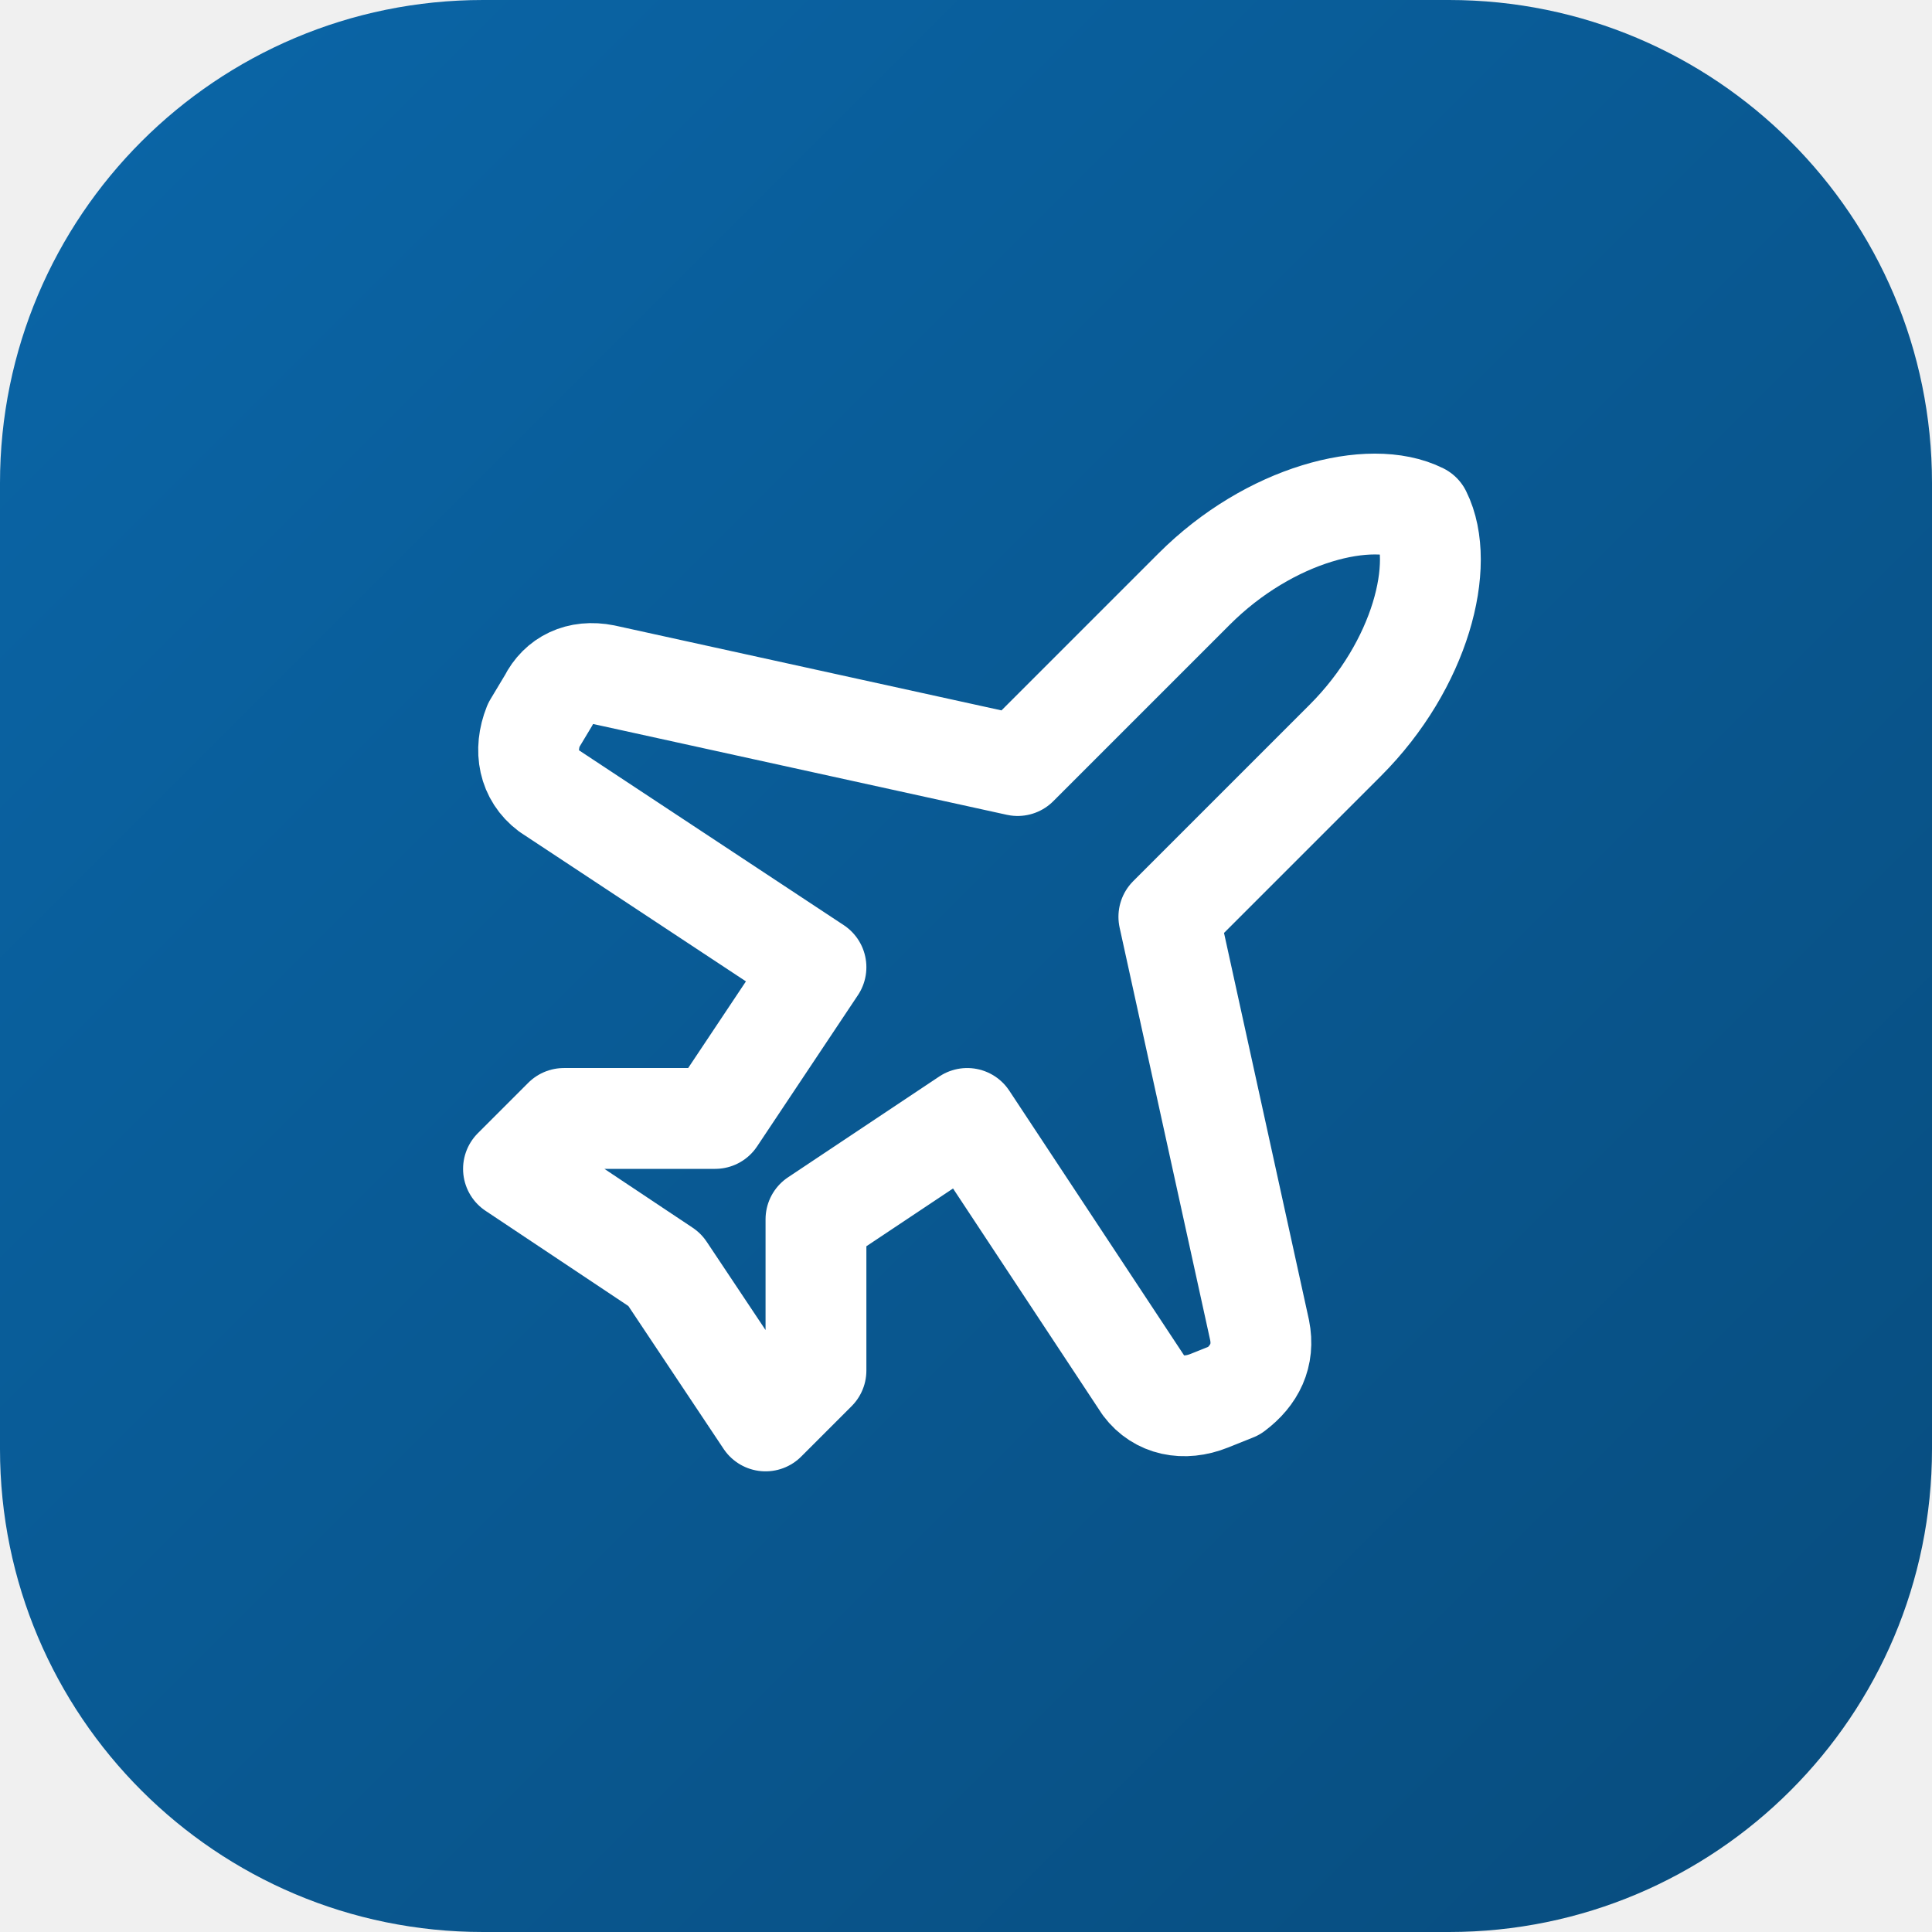
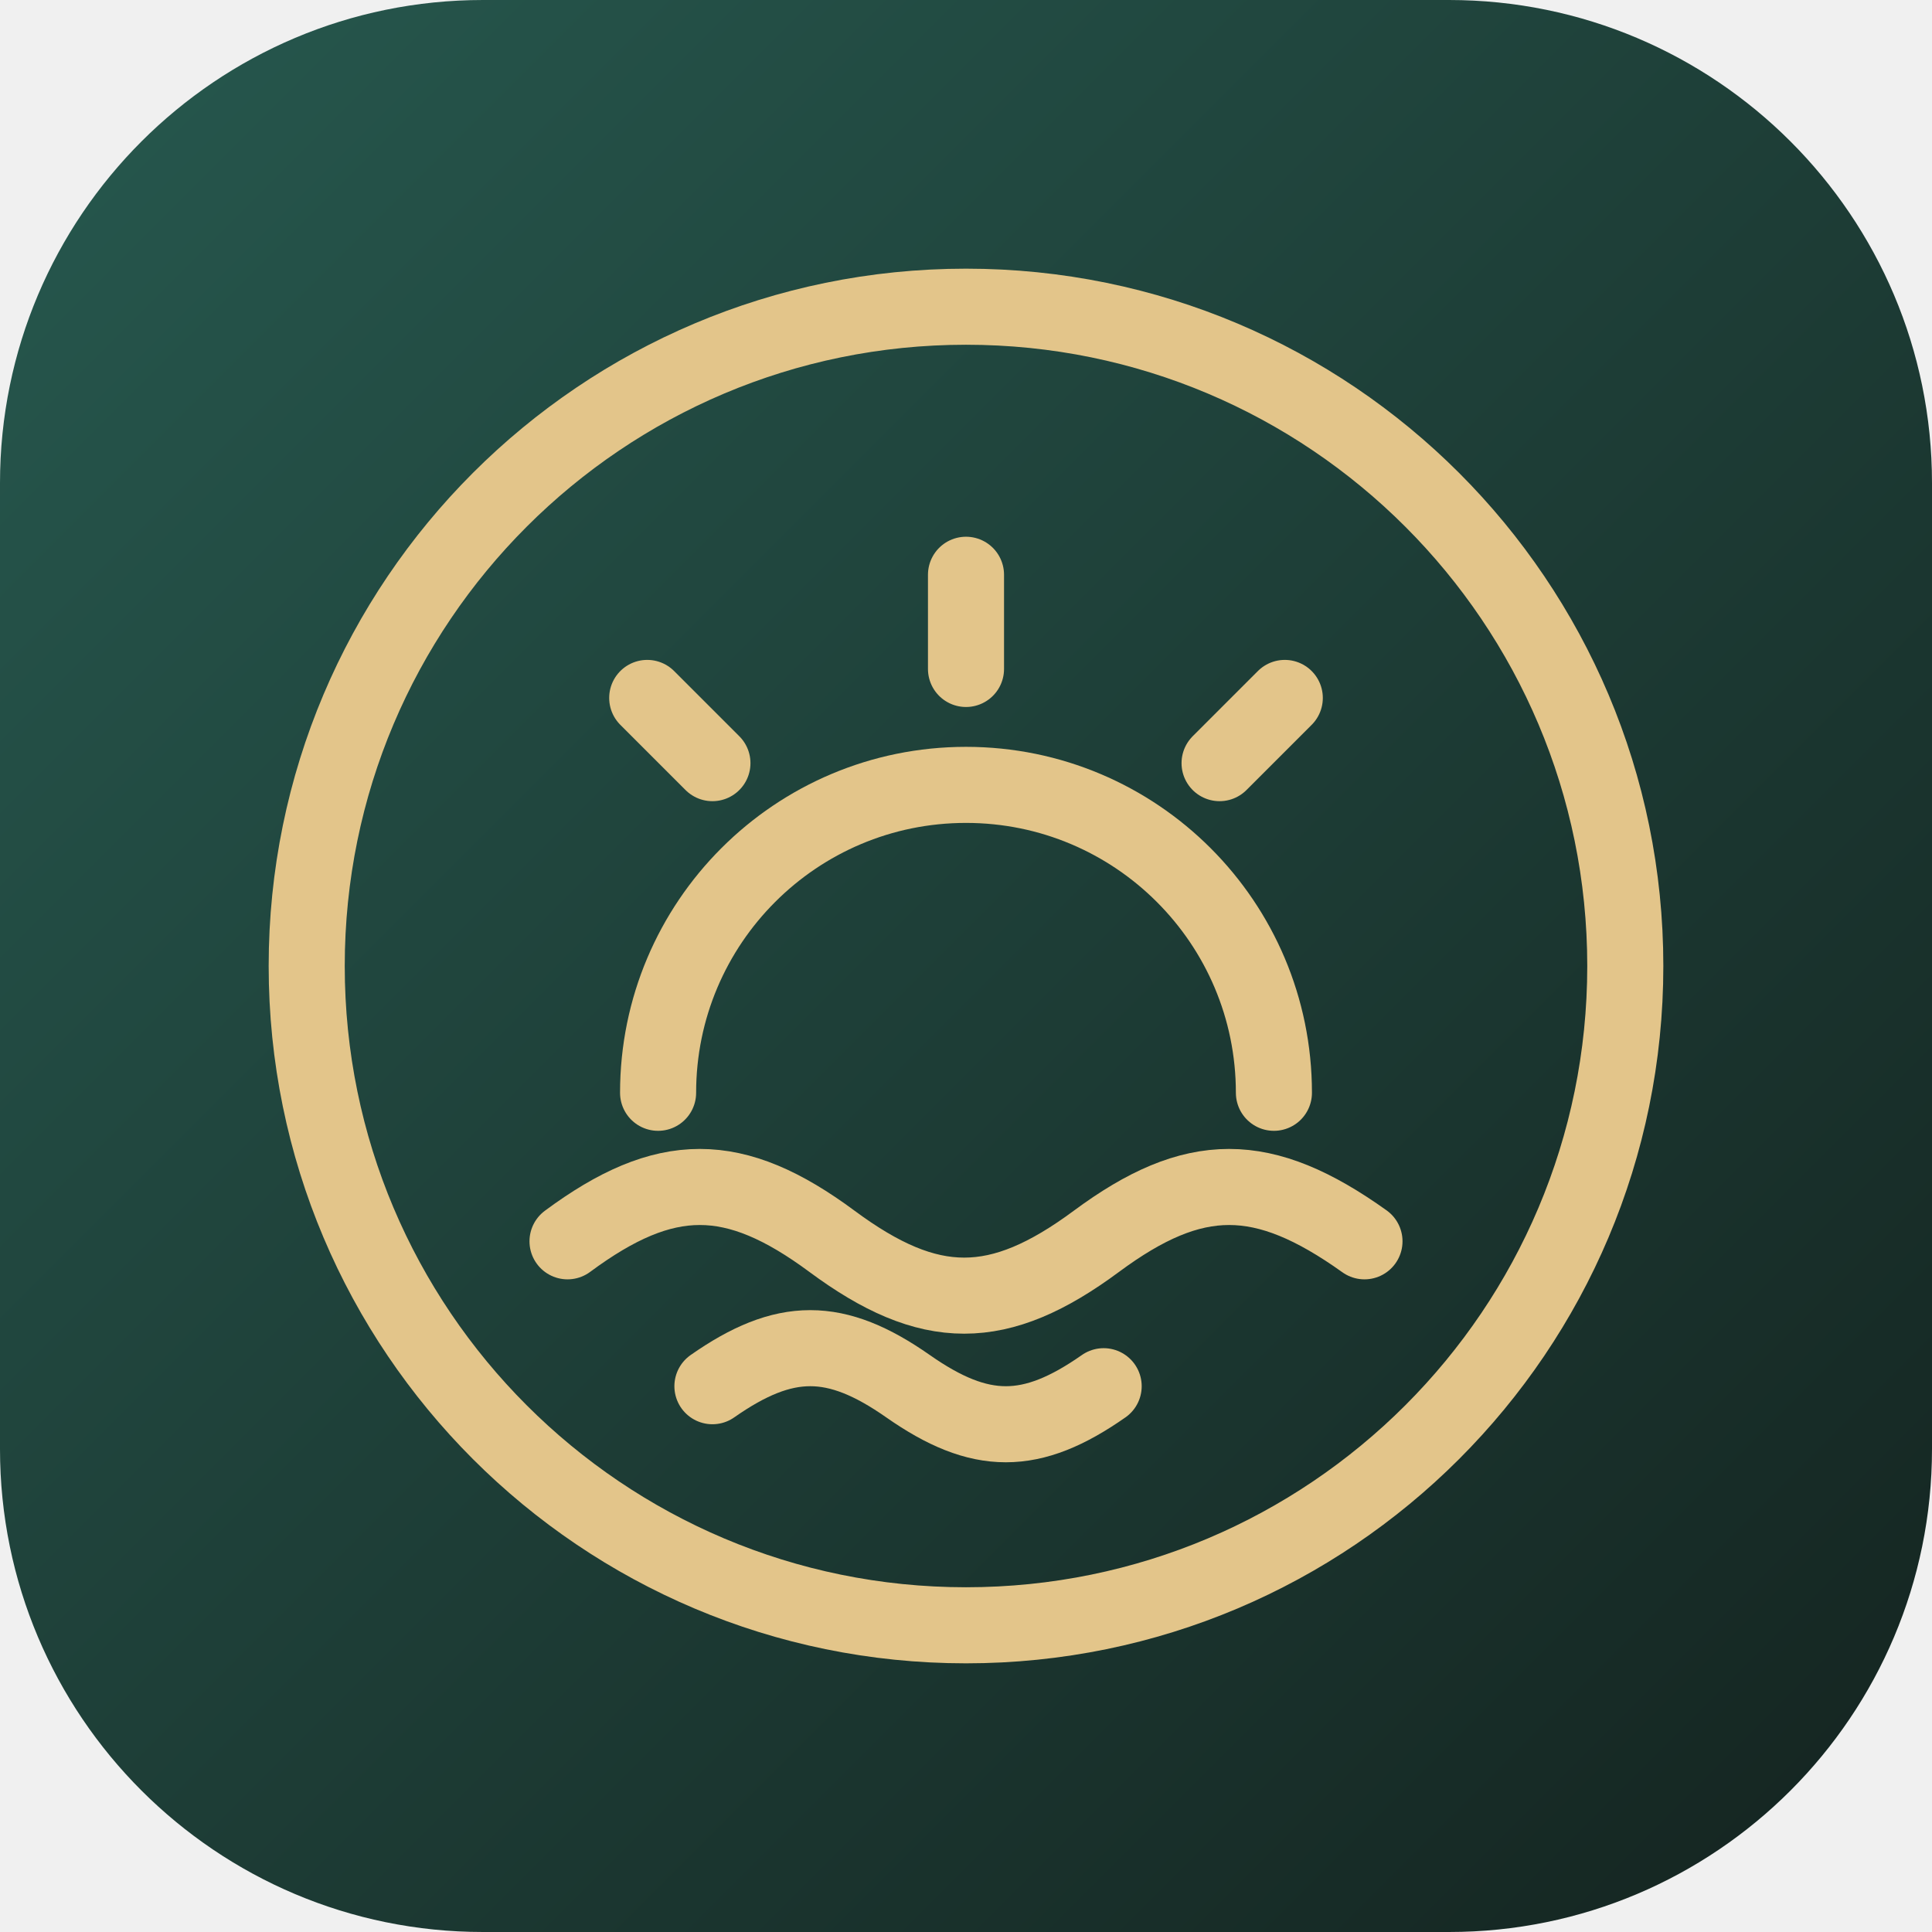
<svg xmlns="http://www.w3.org/2000/svg" viewBox="0 0 64 64">
  <defs>
    <linearGradient id="g" x1="0" y1="0" x2="1" y2="1">
-       <stop offset="0" stop-color="#0a66a8" />
-       <stop offset="1" stop-color="#084c7d" />
+       <stop offset="0" stop-color="#27594f" />
+       <stop offset="1" stop-color="#14231f" />
    </linearGradient>
  </defs>
  <rect width="64" height="64" rx="16" fill="url(#g)" />
-   <g transform="translate(12 12) scale(1.67)" fill="none" stroke="#fff" stroke-width="2" stroke-linecap="round" stroke-linejoin="round">
-     <path d="M17.8 19.2 16 11l3.5-3.5C21 6 21.5 4 21 3c-1-.5-3 0-4.5 1.5L13 8 4.8 6.2c-.5-.1-.9.1-1.1.5l-.3.5c-.2.5-.1 1 .3 1.3L9 12l-2 3H4l-1 1 3 2 2 3 1-1v-3l3-2 3.5 5.3c.3.4.8.5 1.3.3l.5-.2c.4-.3.6-.7.5-1.2z" />
+   <g transform="translate(8 8) scale(1.2)" fill="none" stroke="#e3c58a" stroke-width="2.1" stroke-linecap="round">
+     <circle cx="20" cy="20" r="18.2" />
+     <path d="M11.5 23.5a8.5 8.5 0 0 1 17 0" />
+     <path d="M20 9.2v2.6M11.2 12.6l1.8 1.8M28.8 12.6 27 14.4" />
+     <path d="M9 27.6c2.7-2 4.6-2 7.3 0s4.6 2 7.3 0 4.6-2 7.4 0" />
+     <path d="M13 31.6c2-1.4 3.4-1.4 5.4 0s3.4 1.4 5.4 0" />
  </g>
</svg>
